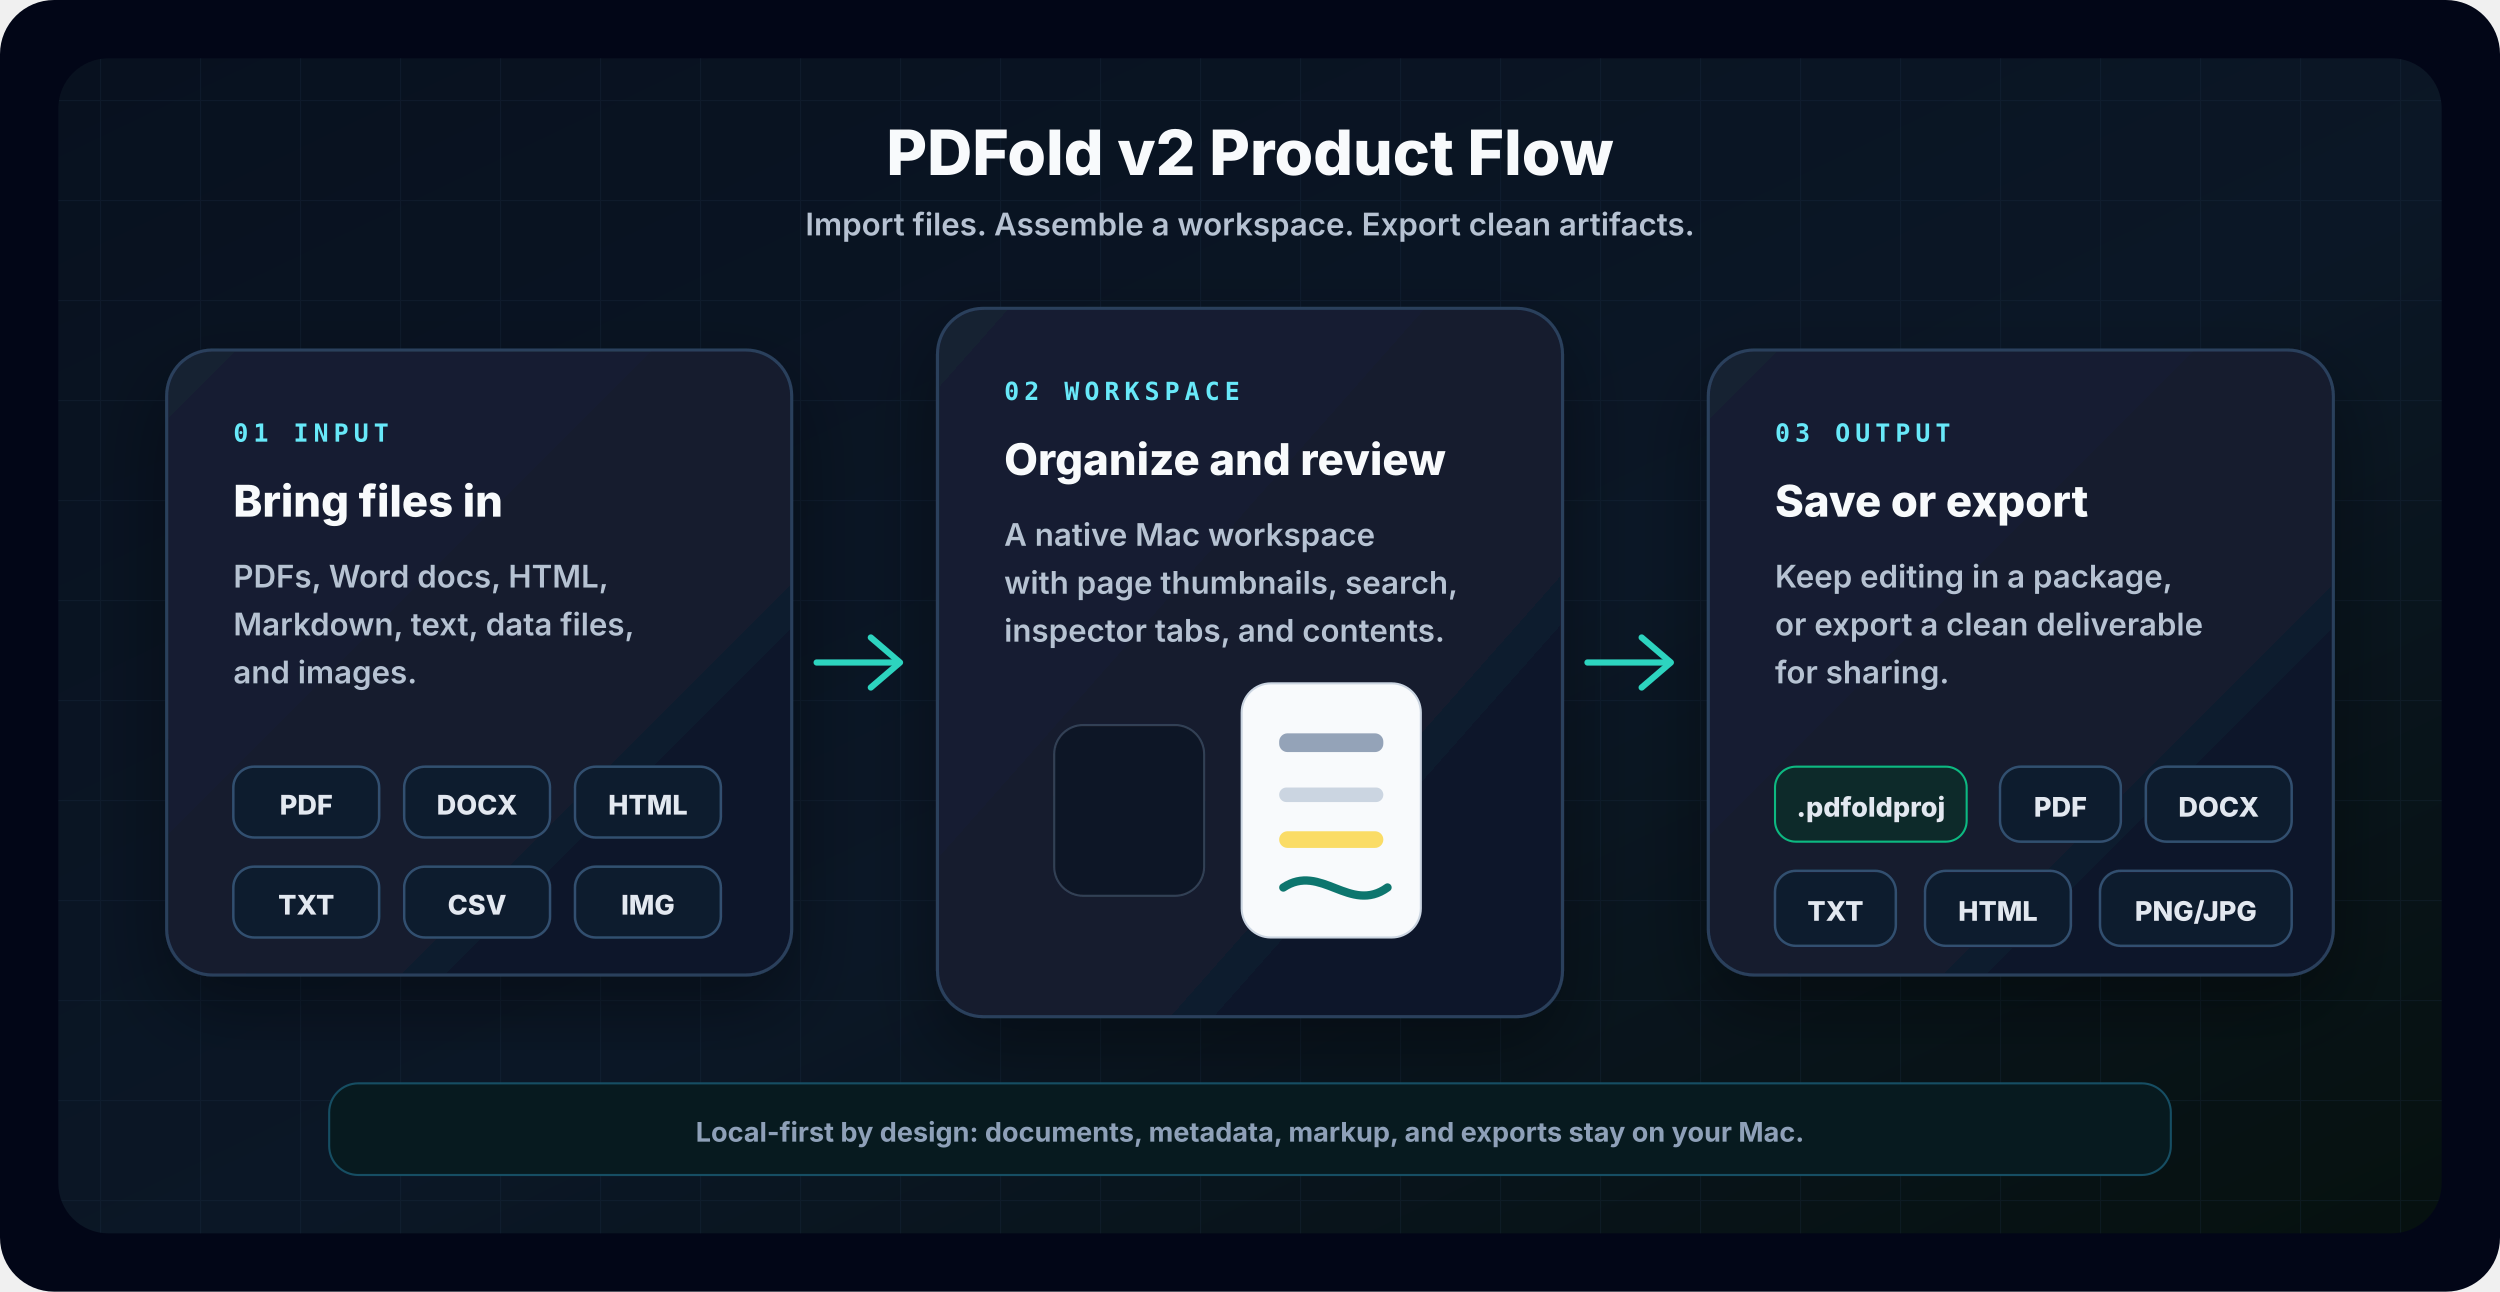
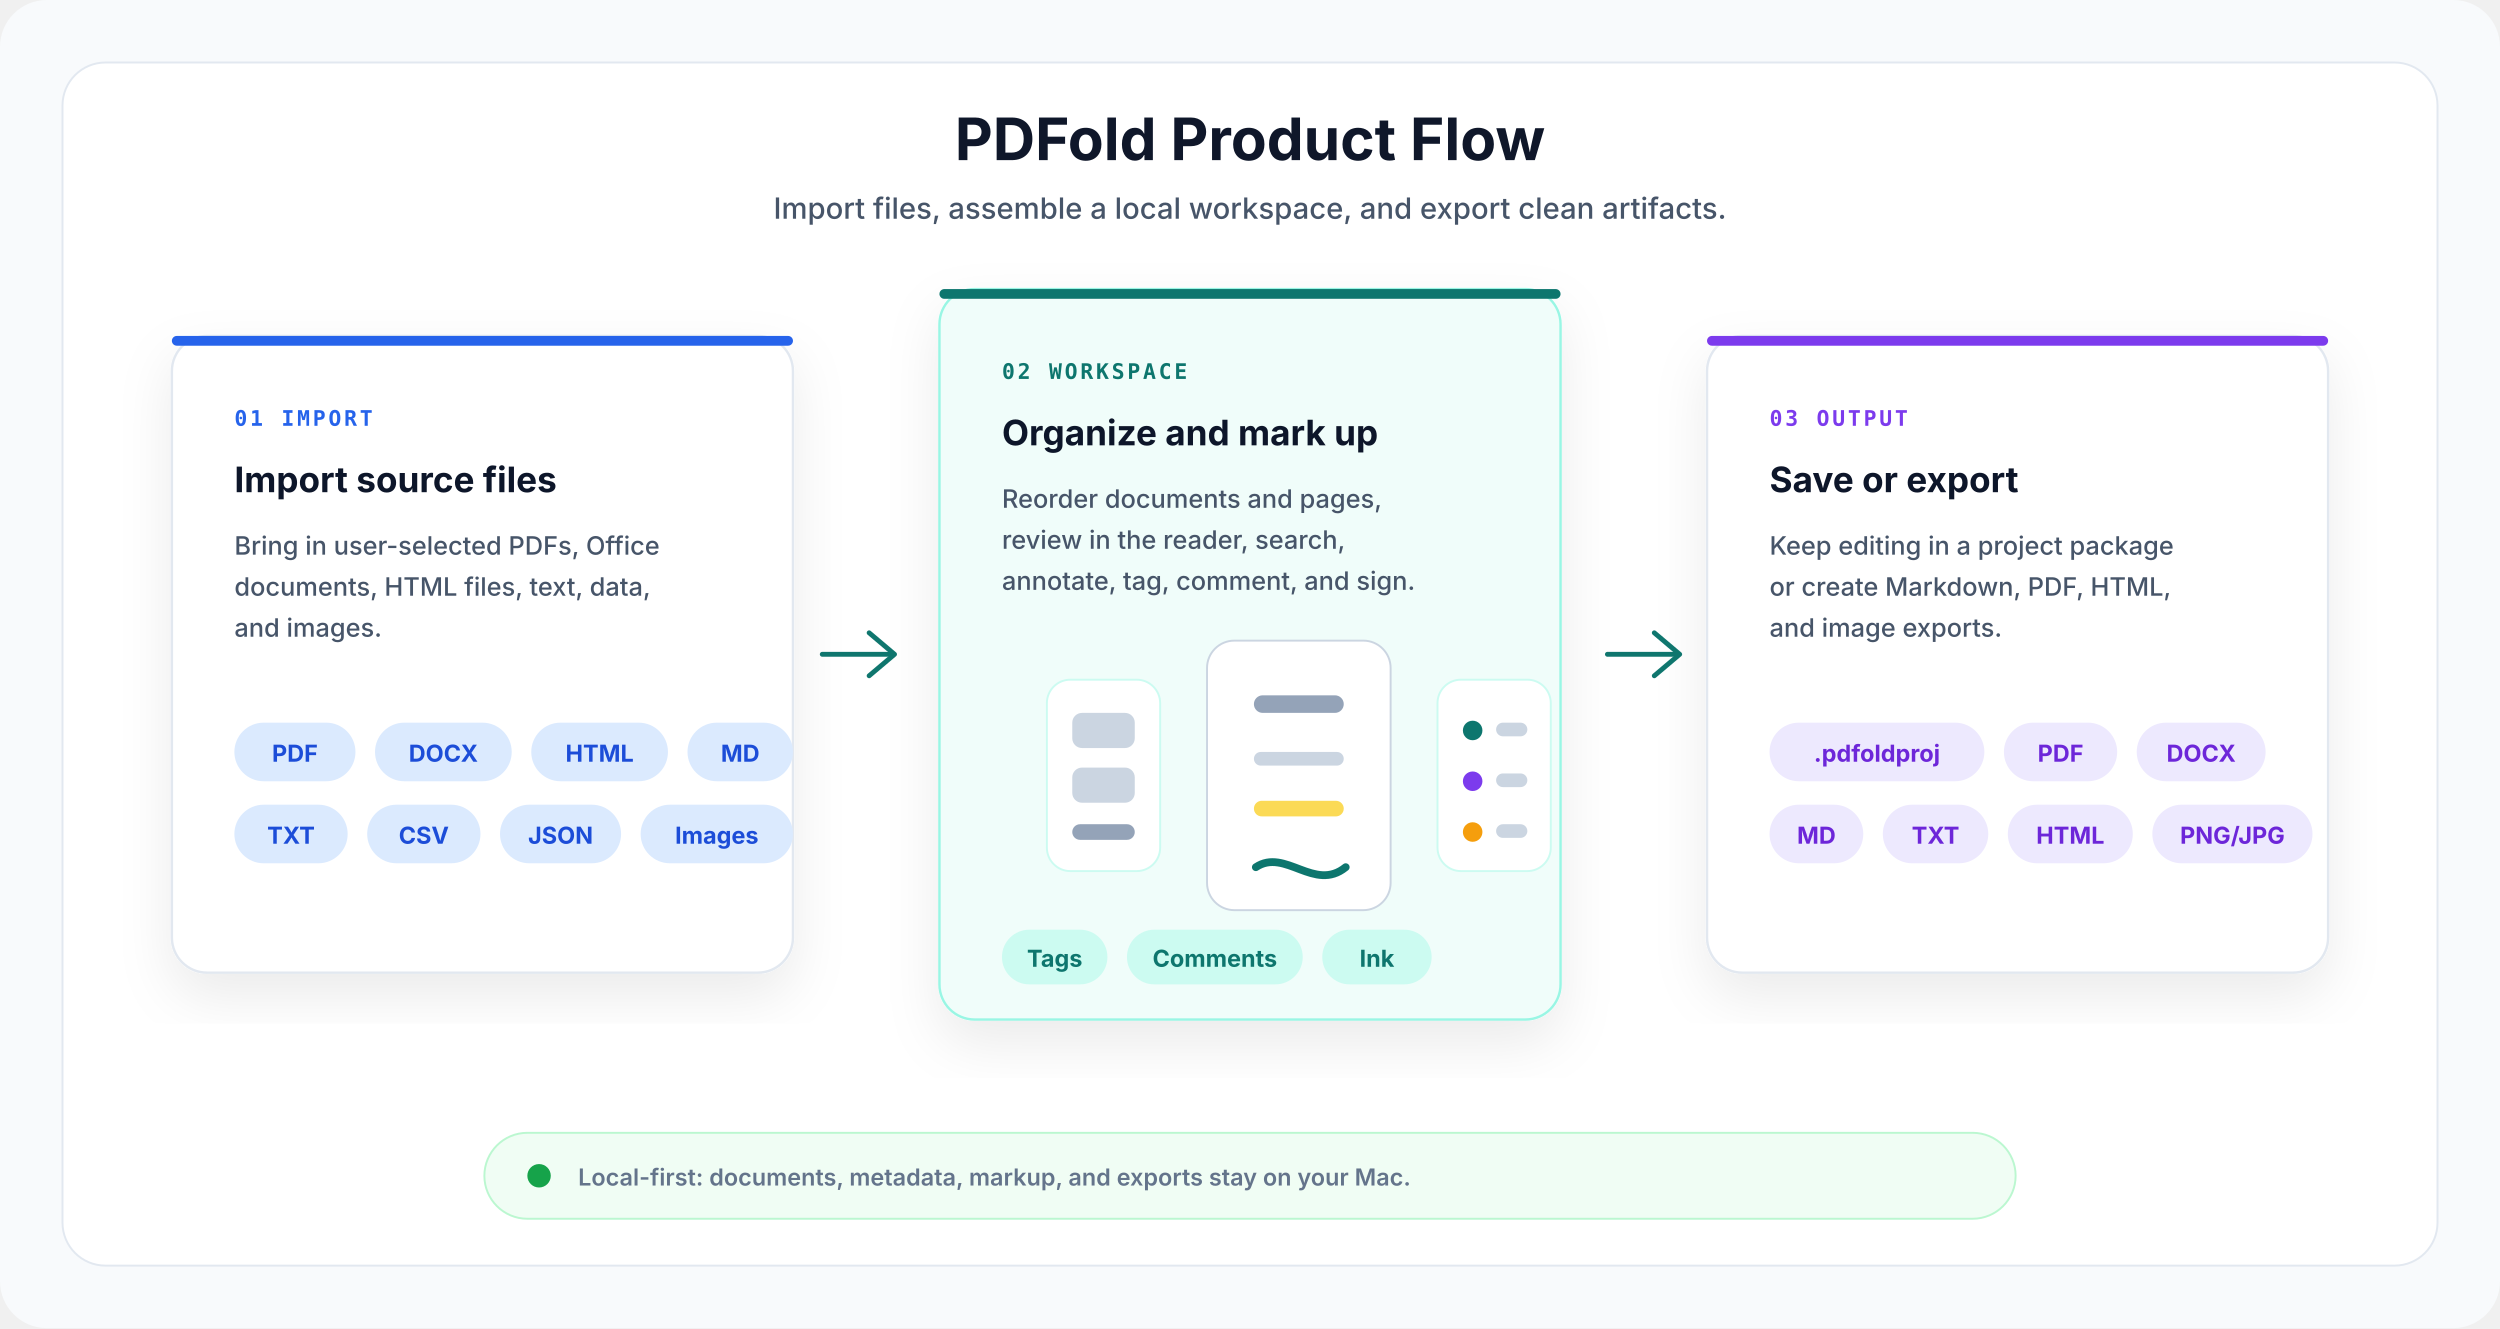
- <svg xmlns="http://www.w3.org/2000/svg" width="1200" height="620" viewBox="0 0 1200 620" fill="none" role="img" aria-labelledby="title desc">
+ <svg xmlns="http://www.w3.org/2000/svg" width="1280" height="680" viewBox="0 0 1280 680" fill="none" role="img" aria-labelledby="title desc">
  <defs>
-     <linearGradient id="bg" x1="0" y1="0" x2="1" y2="1">
-       <stop offset="0" stop-color="#08111F" />
-       <stop offset="0.55" stop-color="#0B1726" />
-       <stop offset="1" stop-color="#06110F" />
-     </linearGradient>
-     <linearGradient id="card" x1="0" y1="0" x2="1" y2="1">
-       <stop offset="0" stop-color="#172033" />
-       <stop offset="1" stop-color="#0F172A" />
-     </linearGradient>
-     <pattern id="grid" width="48" height="48" patternUnits="userSpaceOnUse">
-       <path d="M 48 0 L 0 0 0 48" stroke="#1F3348" stroke-width="1" opacity="0.35" />
-     </pattern>
-     <filter id="shadow" x="-12%" y="-12%" width="124%" height="124%">
-       <feDropShadow dx="0" dy="16" stdDeviation="18" flood-color="#000" flood-opacity="0.35" />
+     <filter id="softShadow" x="-8%" y="-8%" width="116%" height="116%">
+       <feDropShadow dx="0" dy="12" stdDeviation="14" flood-color="#0F172A" flood-opacity="0.08" />
    </filter>
    <style>
-       .title { font: 800 30px ui-sans-serif, system-ui, -apple-system, BlinkMacSystemFont, "Segoe UI", sans-serif; fill: #F8FAFC; }
-       .kicker { font: 800 12px ui-monospace, SFMono-Regular, Menlo, Monaco, Consolas, monospace; letter-spacing: 2.4px; fill: #67E8F9; }
-       .label { font: 800 21px ui-sans-serif, system-ui, -apple-system, BlinkMacSystemFont, "Segoe UI", sans-serif; fill: #F8FAFC; }
-       .body { font: 600 15px ui-sans-serif, system-ui, -apple-system, BlinkMacSystemFont, "Segoe UI", sans-serif; fill: #B6C2D2; }
-       .small { font: 700 13px ui-sans-serif, system-ui, -apple-system, BlinkMacSystemFont, "Segoe UI", sans-serif; fill: #8EA0B8; }
-       .chip { font: 800 13px ui-sans-serif, system-ui, -apple-system, BlinkMacSystemFont, "Segoe UI", sans-serif; fill: #E2E8F0; }
-       .card { fill: url(#card); stroke: #2B3F5C; stroke-width: 1.5; }
-       .chipBox { fill: #101B2D; stroke: #31506F; stroke-width: 1.2; }
-       .arrow { stroke: #2DD4BF; stroke-width: 3; stroke-linecap: round; stroke-linejoin: round; }
+       .title { font: 750 30px ui-sans-serif, system-ui, -apple-system, BlinkMacSystemFont, "Segoe UI", sans-serif; fill: #0F172A; }
+       .subtitle { font: 500 15px ui-sans-serif, system-ui, -apple-system, BlinkMacSystemFont, "Segoe UI", sans-serif; fill: #475569; }
+       .step { font: 750 18px ui-sans-serif, system-ui, -apple-system, BlinkMacSystemFont, "Segoe UI", sans-serif; fill: #0F172A; }
+       .body { font: 500 13px ui-sans-serif, system-ui, -apple-system, BlinkMacSystemFont, "Segoe UI", sans-serif; fill: #475569; }
+       .small { font: 600 12px ui-sans-serif, system-ui, -apple-system, BlinkMacSystemFont, "Segoe UI", sans-serif; fill: #64748B; }
+       .chip { font: 700 12px ui-sans-serif, system-ui, -apple-system, BlinkMacSystemFont, "Segoe UI", sans-serif; }
+       .tag { font: 700 11px ui-monospace, SFMono-Regular, Menlo, Monaco, Consolas, monospace; letter-spacing: 1.4px; }
+       .card { fill: #FFFFFF; stroke: #E2E8F0; stroke-width: 1.25; }
+       .arrow { stroke: #0F766E; stroke-width: 2.5; stroke-linecap: round; stroke-linejoin: round; }
    </style>
  </defs>
-   <rect width="1200" height="620" rx="26" fill="#020617" />
-   <rect x="28" y="28" width="1144" height="564" rx="24" fill="url(#bg)" />
-   <rect x="28" y="28" width="1144" height="564" rx="24" fill="url(#grid)" opacity="0.75" />
-   <text x="600" y="84" text-anchor="middle" class="title">PDFold v2 Product Flow</text>
-   <text x="600" y="113" text-anchor="middle" class="body">Import files. Assemble a workspace. Export clean artifacts.</text>
-   <g filter="url(#shadow)">
-     <rect x="80" y="168" width="300" height="300" rx="22" class="card" />
-     <text x="112" y="212" class="kicker">01 INPUT</text>
-     <text x="112" y="248" class="label">Bring files in</text>
-     <text x="112" y="282" class="body">PDFs, Word docs, HTML,</text>
-     <text x="112" y="305" class="body">Markdown, text, data files,</text>
-     <text x="112" y="328" class="body">and images.</text>
-     <g transform="translate(112 368)">
-       <rect x="0" y="0" width="70" height="34" rx="10" class="chipBox" />
-       <text x="35" y="23" text-anchor="middle" class="chip">PDF</text>
-       <rect x="82" y="0" width="70" height="34" rx="10" class="chipBox" />
-       <text x="117" y="23" text-anchor="middle" class="chip">DOCX</text>
-       <rect x="164" y="0" width="70" height="34" rx="10" class="chipBox" />
-       <text x="199" y="23" text-anchor="middle" class="chip">HTML</text>
-       <rect x="0" y="48" width="70" height="34" rx="10" class="chipBox" />
-       <text x="35" y="71" text-anchor="middle" class="chip">TXT</text>
-       <rect x="82" y="48" width="70" height="34" rx="10" class="chipBox" />
-       <text x="117" y="71" text-anchor="middle" class="chip">CSV</text>
-       <rect x="164" y="48" width="70" height="34" rx="10" class="chipBox" />
-       <text x="199" y="71" text-anchor="middle" class="chip">IMG</text>
+   <rect width="1280" height="680" rx="24" fill="#F8FAFC" />
+   <rect x="32" y="32" width="1216" height="616" rx="22" fill="#FFFFFF" stroke="#E2E8F0" />
+   <text x="640" y="82" text-anchor="middle" class="title">PDFold Product Flow</text>
+   <text x="640" y="112" text-anchor="middle" class="subtitle">Import files, assemble a local workspace, and export clean artifacts.</text>
+   <g filter="url(#softShadow)">
+     <rect x="88" y="172" width="318" height="326" rx="18" class="card" />
+     <rect x="88" y="172" width="318" height="5" rx="2.5" fill="#2563EB" />
+     <text x="120" y="218" class="tag" fill="#2563EB">01 IMPORT</text>
+     <text x="120" y="252" class="step">Import source files</text>
+     <text x="120" y="284" class="body">Bring in user-selected PDFs, Office</text>
+     <text x="120" y="305" class="body">documents, HTML files, text, data,</text>
+     <text x="120" y="326" class="body">and images.</text>
+     <g transform="translate(120 370)">
+       <rect x="0" y="0" width="62" height="30" rx="15" fill="#DBEAFE" />
+       <text x="31" y="20" text-anchor="middle" class="chip" fill="#1D4ED8">PDF</text>
+       <rect x="72" y="0" width="70" height="30" rx="15" fill="#DBEAFE" />
+       <text x="107" y="20" text-anchor="middle" class="chip" fill="#1D4ED8">DOCX</text>
+       <rect x="152" y="0" width="70" height="30" rx="15" fill="#DBEAFE" />
+       <text x="187" y="20" text-anchor="middle" class="chip" fill="#1D4ED8">HTML</text>
+       <rect x="232" y="0" width="54" height="30" rx="15" fill="#DBEAFE" />
+       <text x="259" y="20" text-anchor="middle" class="chip" fill="#1D4ED8">MD</text>
+       <rect x="0" y="42" width="58" height="30" rx="15" fill="#DBEAFE" />
+       <text x="29" y="62" text-anchor="middle" class="chip" fill="#1D4ED8">TXT</text>
+       <rect x="68" y="42" width="58" height="30" rx="15" fill="#DBEAFE" />
+       <text x="97" y="62" text-anchor="middle" class="chip" fill="#1D4ED8">CSV</text>
+       <rect x="136" y="42" width="62" height="30" rx="15" fill="#DBEAFE" />
+       <text x="167" y="62" text-anchor="middle" class="chip" fill="#1D4ED8">JSON</text>
+       <rect x="208" y="42" width="78" height="30" rx="15" fill="#DBEAFE" />
+       <text x="247" y="62" text-anchor="middle" class="chip" fill="#1D4ED8">Images</text>
    </g>
  </g>
-   <g filter="url(#shadow)">
-     <rect x="450" y="148" width="300" height="340" rx="22" class="card" />
-     <text x="482" y="192" class="kicker">02 WORKSPACE</text>
-     <text x="482" y="228" class="label">Organize and review</text>
-     <text x="482" y="262" class="body">A native Mac workspace</text>
-     <text x="482" y="285" class="body">with page thumbnails, search,</text>
-     <text x="482" y="308" class="body">inspector tabs, and contents.</text>
-     <rect x="506" y="348" width="72" height="82" rx="14" fill="#111827" stroke="#334155" />
-     <rect x="596" y="328" width="86" height="122" rx="14" fill="#F8FAFC" stroke="#CBD5E1" />
-     <rect x="614" y="352" width="50" height="9" rx="4" fill="#94A3B8" />
-     <rect x="614" y="378" width="50" height="7" rx="3.5" fill="#CBD5E1" />
-     <rect x="614" y="399" width="50" height="8" rx="4" fill="#FACC15" opacity="0.65" />
-     <path d="M616 426 C634 414 648 439 666 426" stroke="#0F766E" stroke-width="4" stroke-linecap="round" />
-   </g>
-   <g filter="url(#shadow)">
-     <rect x="820" y="168" width="300" height="300" rx="22" class="card" />
-     <text x="852" y="212" class="kicker">03 OUTPUT</text>
-     <text x="852" y="248" class="label">Save or export</text>
-     <text x="852" y="282" class="body">Keep editing in a package,</text>
-     <text x="852" y="305" class="body">or export a clean deliverable</text>
-     <text x="852" y="328" class="body">for sharing.</text>
-     <g transform="translate(852 368)">
-       <rect x="0" y="0" width="92" height="36" rx="10" fill="#102A2A" stroke="#10B981" />
-       <text x="46" y="24" text-anchor="middle" class="chip">.pdfoldproj</text>
-       <rect x="108" y="0" width="58" height="36" rx="10" class="chipBox" />
-       <text x="137" y="24" text-anchor="middle" class="chip">PDF</text>
-       <rect x="178" y="0" width="70" height="36" rx="10" class="chipBox" />
-       <text x="213" y="24" text-anchor="middle" class="chip">DOCX</text>
-       <rect x="0" y="50" width="58" height="36" rx="10" class="chipBox" />
-       <text x="29" y="74" text-anchor="middle" class="chip">TXT</text>
-       <rect x="72" y="50" width="70" height="36" rx="10" class="chipBox" />
-       <text x="107" y="74" text-anchor="middle" class="chip">HTML</text>
-       <rect x="156" y="50" width="92" height="36" rx="10" class="chipBox" />
-       <text x="202" y="74" text-anchor="middle" class="chip">PNG/JPG</text>
+   <g filter="url(#softShadow)">
+     <rect x="481" y="148" width="318" height="374" rx="18" fill="#F0FDFA" stroke="#99F6E4" stroke-width="1.25" />
+     <rect x="481" y="148" width="318" height="5" rx="2.5" fill="#0F766E" />
+     <text x="513" y="194" class="tag" fill="#0F766E">02 WORKSPACE</text>
+     <text x="513" y="228" class="step">Organize and mark up</text>
+     <text x="513" y="260" class="body">Reorder documents and pages,</text>
+     <text x="513" y="281" class="body">review in the reader, search,</text>
+     <text x="513" y="302" class="body">annotate, tag, comment, and sign.</text>
+     <g transform="translate(536 348)">
+       <rect x="0" y="0" width="58" height="98" rx="12" fill="#FFFFFF" stroke="#CCFBF1" />
+       <rect x="13" y="17" width="32" height="18" rx="5" fill="#CBD5E1" />
+       <rect x="13" y="45" width="32" height="18" rx="5" fill="#CBD5E1" />
+       <rect x="13" y="74" width="32" height="8" rx="4" fill="#94A3B8" />
+       <rect x="82" y="-20" width="94" height="138" rx="14" fill="#FFFFFF" stroke="#CBD5E1" />
+       <rect x="106" y="8" width="46" height="9" rx="4.5" fill="#94A3B8" />
+       <rect x="106" y="37" width="46" height="7" rx="3.5" fill="#CBD5E1" />
+       <rect x="106" y="62" width="46" height="8" rx="4" fill="#FACC15" opacity="0.72" />
+       <path d="M107 96 C122 86 137 109 153 96" stroke="#0F766E" stroke-width="4" stroke-linecap="round" />
+       <rect x="200" y="0" width="58" height="98" rx="12" fill="#FFFFFF" stroke="#CCFBF1" />
+       <circle cx="218" cy="26" r="5" fill="#0F766E" />
+       <rect x="230" y="22" width="16" height="7" rx="3.5" fill="#CBD5E1" />
+       <circle cx="218" cy="52" r="5" fill="#7C3AED" />
+       <rect x="230" y="48" width="16" height="7" rx="3.5" fill="#CBD5E1" />
+       <circle cx="218" cy="78" r="5" fill="#F59E0B" />
+       <rect x="230" y="74" width="16" height="7" rx="3.5" fill="#CBD5E1" />
+     </g>
+     <g transform="translate(513 476)">
+       <rect x="0" y="0" width="54" height="28" rx="14" fill="#CCFBF1" />
+       <text x="27" y="19" text-anchor="middle" class="chip" fill="#0F766E">Tags</text>
+       <rect x="64" y="0" width="90" height="28" rx="14" fill="#CCFBF1" />
+       <text x="109" y="19" text-anchor="middle" class="chip" fill="#0F766E">Comments</text>
+       <rect x="164" y="0" width="56" height="28" rx="14" fill="#CCFBF1" />
+       <text x="192" y="19" text-anchor="middle" class="chip" fill="#0F766E">Ink</text>
    </g>
  </g>
-   <path d="M392 318 H430" class="arrow" />
-   <path d="M418 306 L432 318 L418 330" class="arrow" />
-   <path d="M762 318 H800" class="arrow" />
-   <path d="M788 306 L802 318 L788 330" class="arrow" />
-   <g transform="translate(158 520)">
-     <rect x="0" y="0" width="884" height="44" rx="14" fill="#071A1F" stroke="#164E63" />
-     <text x="442" y="28" text-anchor="middle" class="small">Local-first by design: documents, metadata, markup, and exports stay on your Mac.</text>
+   <g filter="url(#softShadow)">
+     <rect x="874" y="172" width="318" height="326" rx="18" class="card" />
+     <rect x="874" y="172" width="318" height="5" rx="2.5" fill="#7C3AED" />
+     <text x="906" y="218" class="tag" fill="#7C3AED">03 OUTPUT</text>
+     <text x="906" y="252" class="step">Save or export</text>
+     <text x="906" y="284" class="body">Keep editing in a project package</text>
+     <text x="906" y="305" class="body">or create Markdown, PDF, HTML,</text>
+     <text x="906" y="326" class="body">and image exports.</text>
+     <g transform="translate(906 370)">
+       <rect x="0" y="0" width="110" height="30" rx="15" fill="#EDE9FE" />
+       <text x="55" y="20" text-anchor="middle" class="chip" fill="#6D28D9">.pdfoldproj</text>
+       <rect x="120" y="0" width="58" height="30" rx="15" fill="#EDE9FE" />
+       <text x="149" y="20" text-anchor="middle" class="chip" fill="#6D28D9">PDF</text>
+       <rect x="188" y="0" width="66" height="30" rx="15" fill="#EDE9FE" />
+       <text x="221" y="20" text-anchor="middle" class="chip" fill="#6D28D9">DOCX</text>
+       <rect x="0" y="42" width="48" height="30" rx="15" fill="#EDE9FE" />
+       <text x="24" y="62" text-anchor="middle" class="chip" fill="#6D28D9">MD</text>
+       <rect x="58" y="42" width="54" height="30" rx="15" fill="#EDE9FE" />
+       <text x="85" y="62" text-anchor="middle" class="chip" fill="#6D28D9">TXT</text>
+       <rect x="122" y="42" width="64" height="30" rx="15" fill="#EDE9FE" />
+       <text x="154" y="62" text-anchor="middle" class="chip" fill="#6D28D9">HTML</text>
+       <rect x="196" y="42" width="82" height="30" rx="15" fill="#EDE9FE" />
+       <text x="237" y="62" text-anchor="middle" class="chip" fill="#6D28D9">PNG/JPG</text>
+     </g>
+   </g>
+   <path d="M421 335 H457" class="arrow" />
+   <path d="M445 324 L458 335 L445 346" class="arrow" />
+   <path d="M823 335 H859" class="arrow" />
+   <path d="M847 324 L860 335 L847 346" class="arrow" />
+   <g transform="translate(248 580)">
+     <rect width="784" height="44" rx="22" fill="#F0FDF4" stroke="#BBF7D0" />
+     <circle cx="28" cy="22" r="6" fill="#16A34A" />
+     <text x="48" y="27" class="small">Local-first: documents, metadata, markup, and exports stay on your Mac.</text>
  </g>
</svg>
